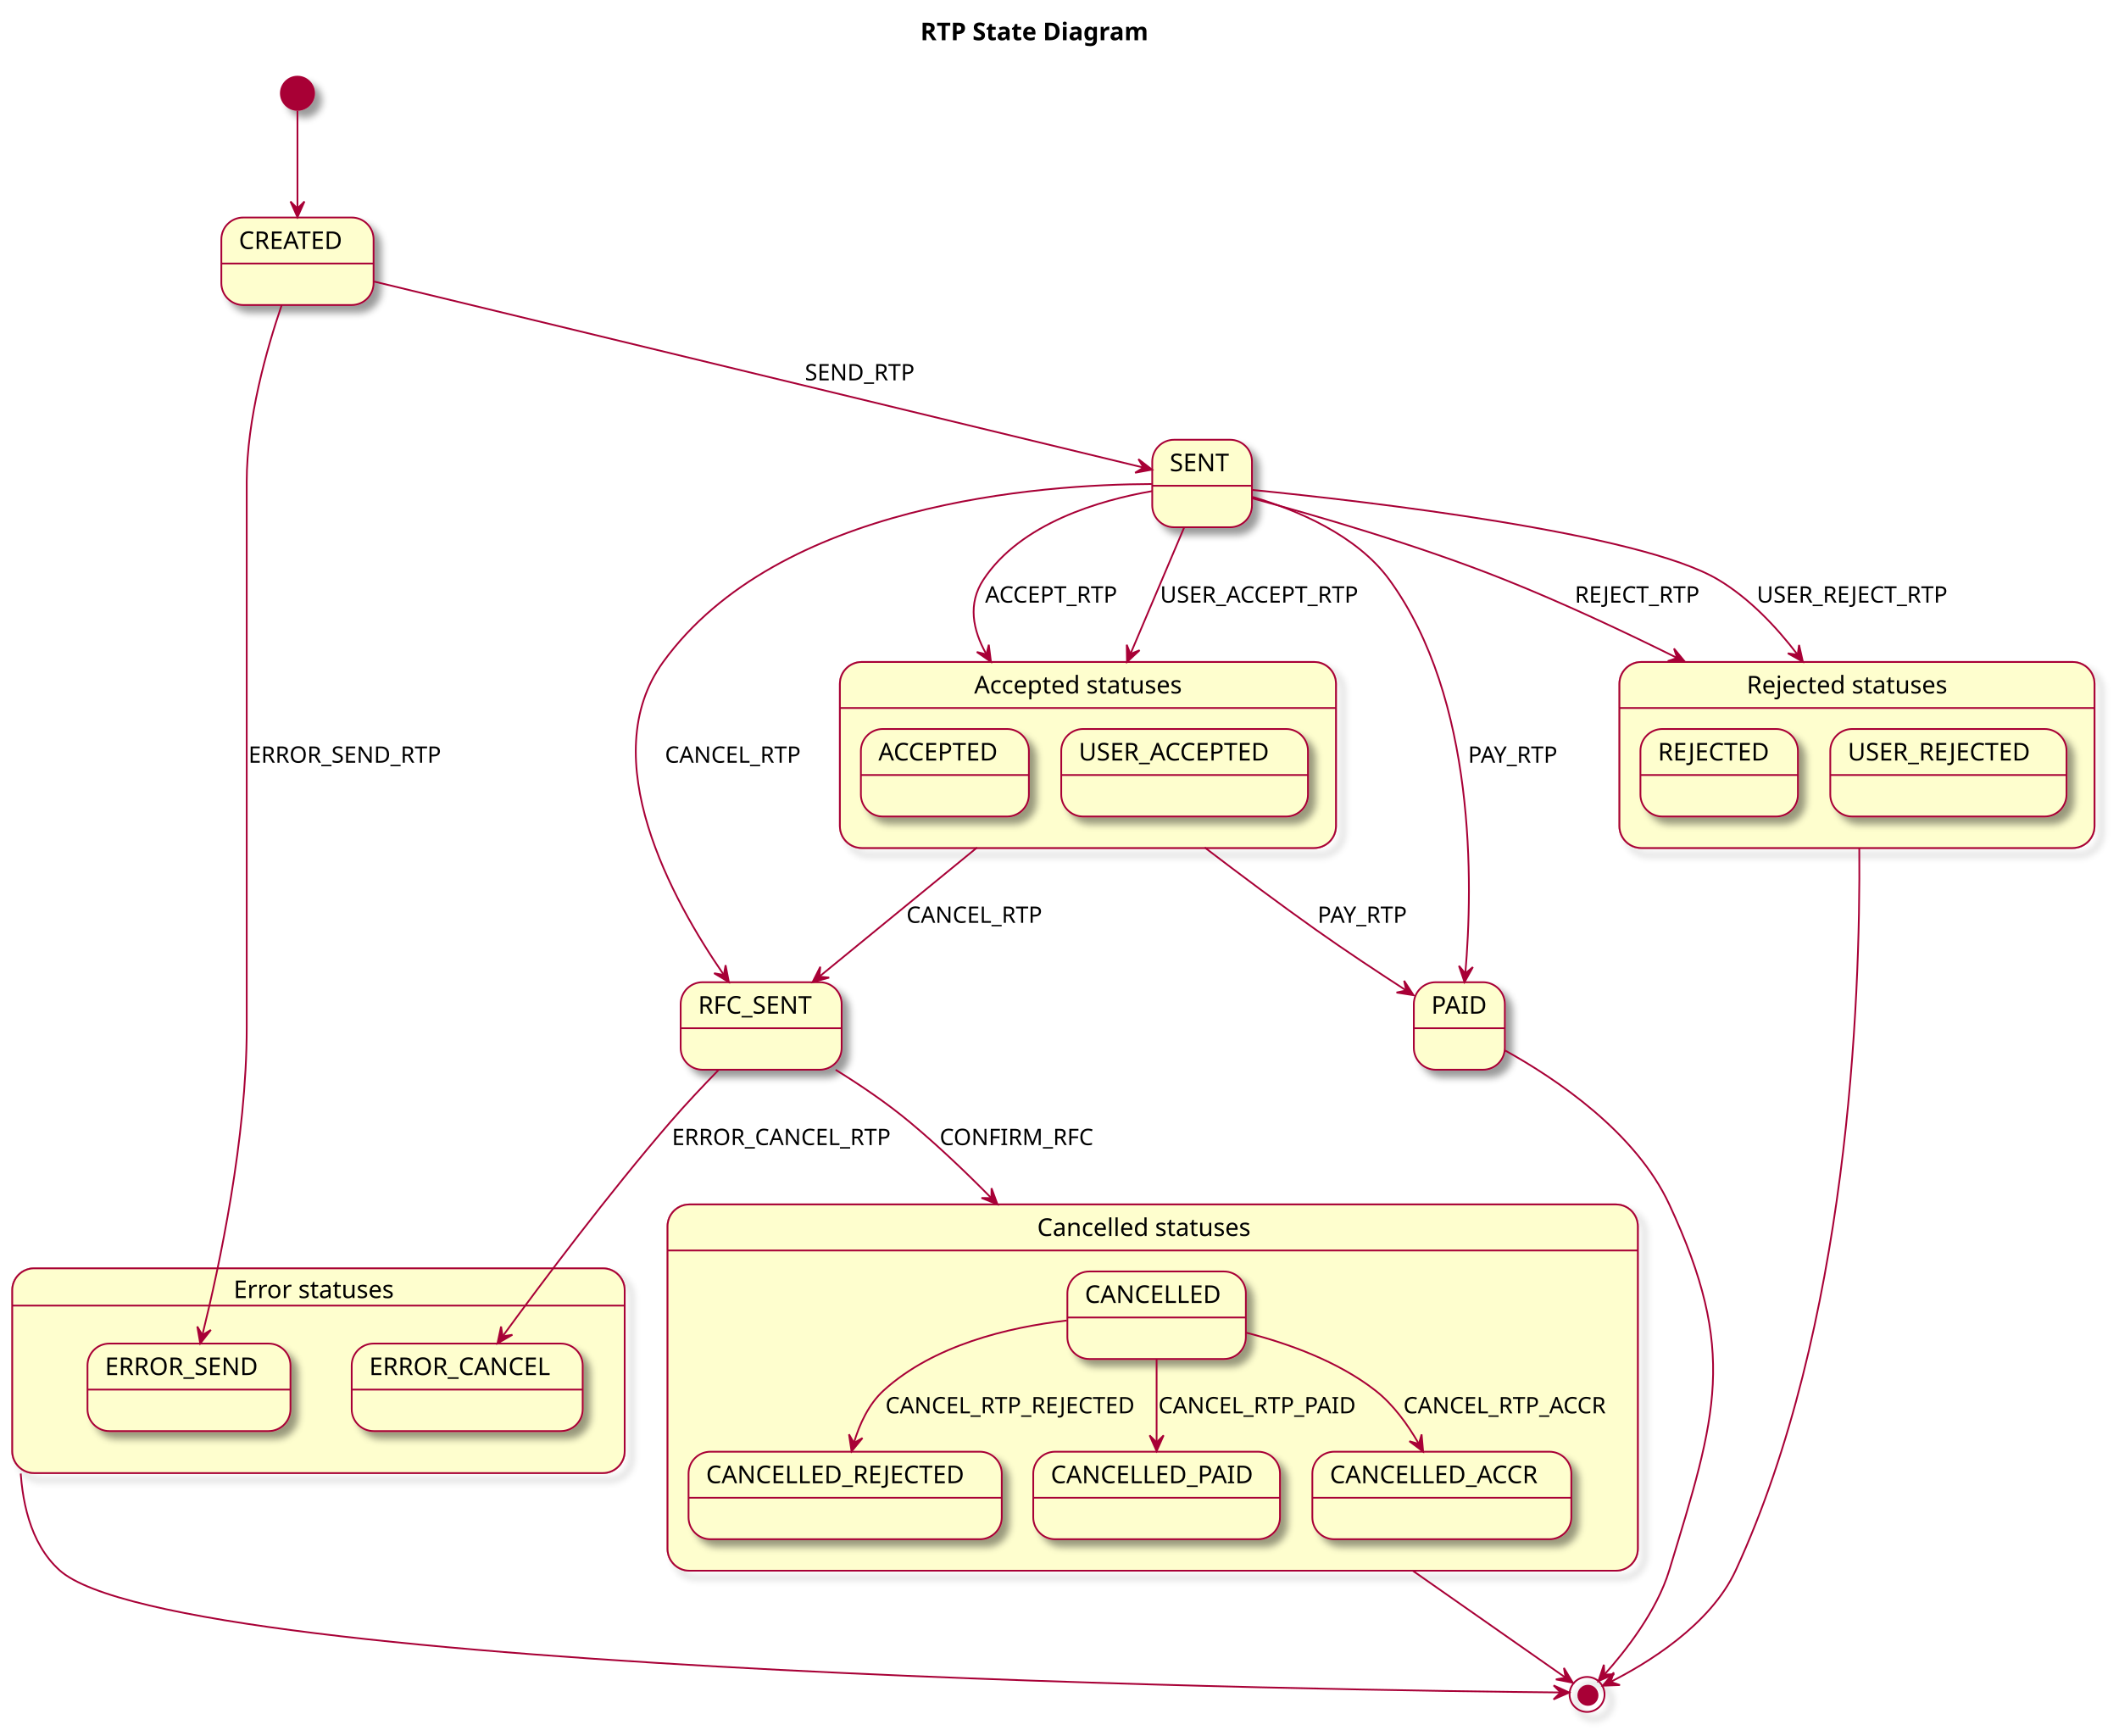
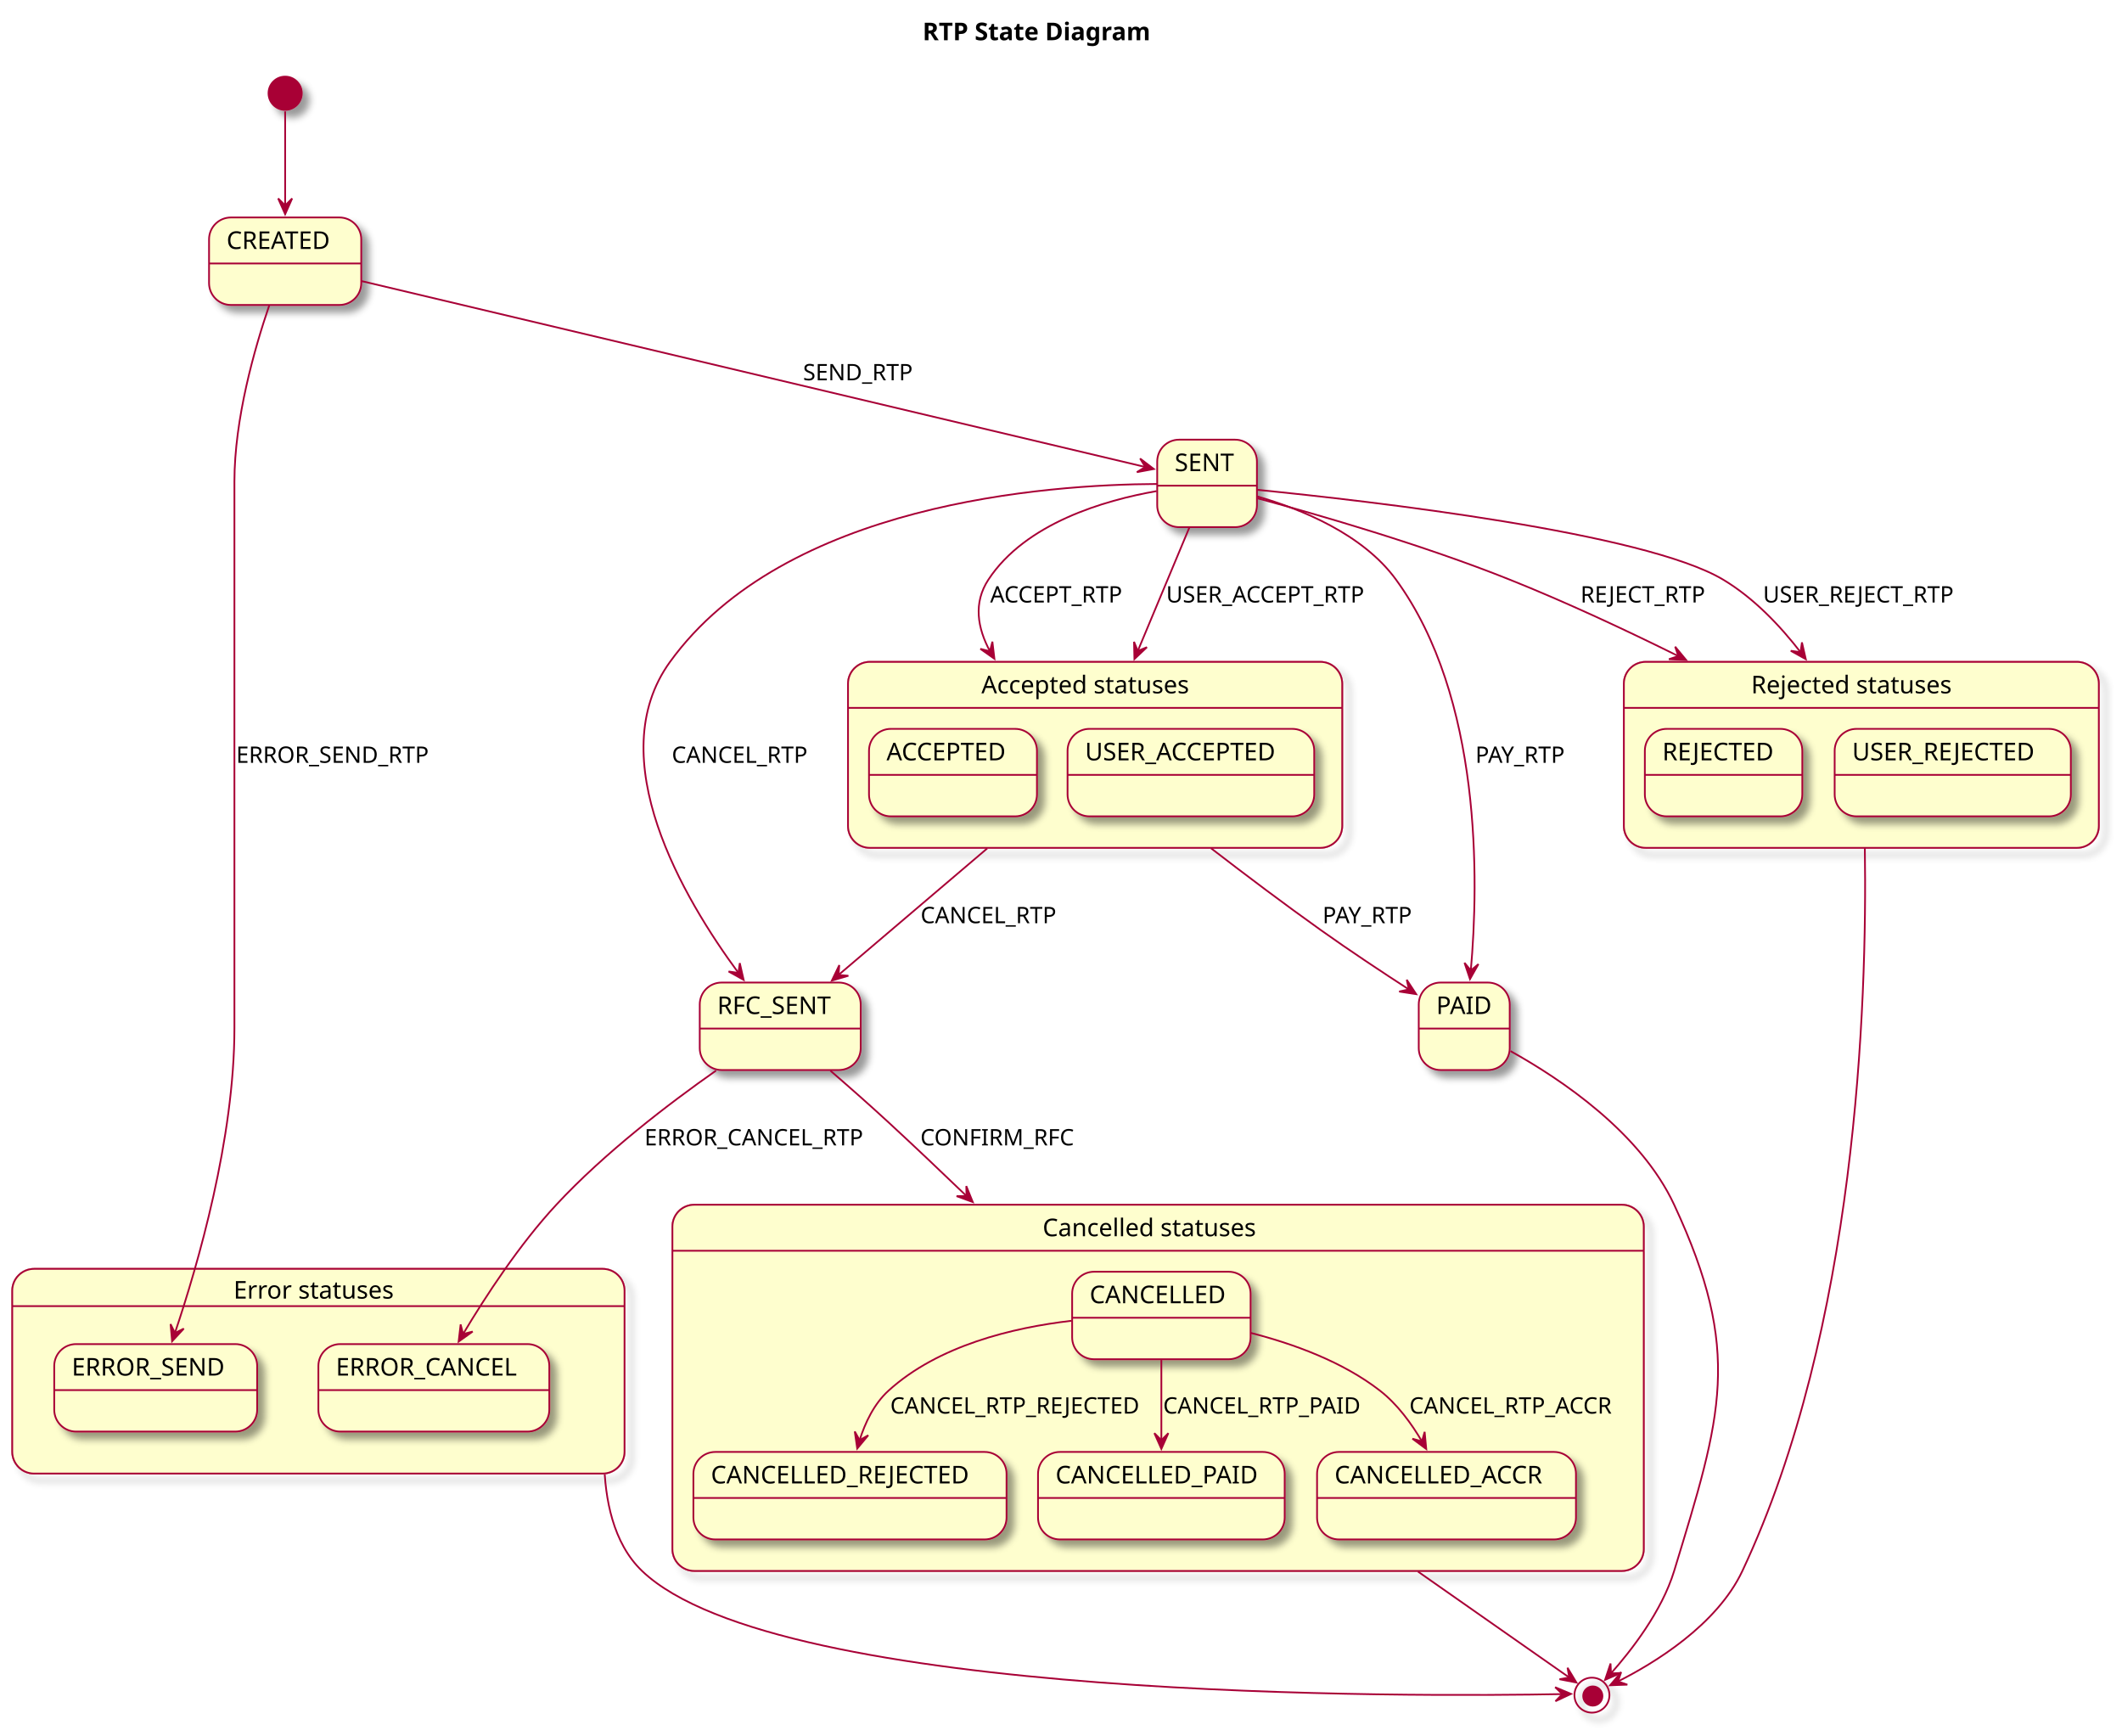
- <svg xmlns="http://www.w3.org/2000/svg" contentStyleType="text/css" height="992px" preserveAspectRatio="none" style="width:1211px;height:992px;background:#FFFFFF;" version="1.1" viewBox="0 0 1211 992" width="1211px" zoomAndPan="magnify">
+ <svg xmlns="http://www.w3.org/2000/svg" contentStyleType="text/css" height="992px" preserveAspectRatio="none" style="width:1213px;height:992px;background:#FFFFFF;" version="1.1" viewBox="0 0 1213 992" width="1213px" zoomAndPan="magnify">
  <defs>
    <filter height="300%" id="f3dcvlw8e7rol" width="300%" x="-1" y="-1">
      <feGaussianBlur result="blurOut" stdDeviation="2.0" />
      <feColorMatrix in="blurOut" result="blurOut2" type="matrix" values="0 0 0 0 0 0 0 0 0 0 0 0 0 0 0 0 0 0 .4 0" />
      <feOffset dx="4.0" dy="4.0" in="blurOut2" result="blurOut3" />
      <feBlend in="SourceGraphic" in2="blurOut3" mode="normal" />
    </filter>
  </defs>
  <g>
-     <text fill="#000000" font-family="sans-serif" font-size="14" font-weight="bold" lengthAdjust="spacing" textLength="145" x="526" y="22.995">RTP State Diagram</text>
+     <text fill="#000000" font-family="sans-serif" font-size="14" font-weight="bold" lengthAdjust="spacing" textLength="145" x="527.375" y="22.995">RTP State Diagram</text>
    <g id="cluster_ES">
-       <rect fill="none" filter="url(#f3dcvlw8e7rol)" height="117" rx="12.5" ry="12.5" style="stroke:#A80036;stroke-width:1.0;" width="350" x="7" y="724.797" />
-       <path d="M19.5,724.797 L344.5,724.797 A12.5,12.5 0 0 1 357,737.297 L357,746.094 L7,746.094 L7,737.297 A12.5,12.5 0 0 1 19.5,724.797 " fill="#FEFECE" style="stroke:#FEFECE;stroke-width:1.0;" />
-       <path d="M7,746.094 L357,746.094 L357,829.297 A12.5,12.5 0 0 1 344.5,841.797 L19.5,841.797 A12.5,12.5 0 0 1 7,829.297 L7,746.094 " fill="#FEFECE" style="stroke:#FEFECE;stroke-width:1.0;" />
-       <rect fill="none" height="117" rx="12.5" ry="12.5" style="stroke:#A80036;stroke-width:1.0;" width="350" x="7" y="724.797" />
-       <line style="stroke:#A80036;stroke-width:1.0;" x1="7" x2="357" y1="746.094" y2="746.094" />
-       <text fill="#000000" font-family="sans-serif" font-size="14" lengthAdjust="spacing" textLength="97" x="133.5" y="741.792">Error statuses</text>
+       <rect fill="none" filter="url(#f3dcvlw8e7rol)" height="117" rx="12.5" ry="12.5" style="stroke:#A80036;stroke-width:1.0;" width="350" x="7" y="725.237" />
+       <path d="M19.5,725.237 L344.5,725.237 A12.5,12.5 0 0 1 357,737.737 L357,746.534 L7,746.534 L7,737.737 A12.5,12.5 0 0 1 19.5,725.237 " fill="#FEFECE" style="stroke:#FEFECE;stroke-width:1.0;" />
+       <path d="M7,746.534 L357,746.534 L357,829.737 A12.5,12.5 0 0 1 344.5,842.237 L19.5,842.237 A12.5,12.5 0 0 1 7,829.737 L7,746.534 " fill="#FEFECE" style="stroke:#FEFECE;stroke-width:1.0;" />
+       <rect fill="none" height="117" rx="12.5" ry="12.5" style="stroke:#A80036;stroke-width:1.0;" width="350" x="7" y="725.237" />
+       <line style="stroke:#A80036;stroke-width:1.0;" x1="7" x2="357" y1="746.534" y2="746.534" />
+       <text fill="#000000" font-family="sans-serif" font-size="14" lengthAdjust="spacing" textLength="97" x="133.5" y="742.232">Error statuses</text>
    </g>
    <g id="ES.ERROR_SEND">
-       <rect fill="#FEFECE" filter="url(#f3dcvlw8e7rol)" height="50" rx="12.5" ry="12.5" style="stroke:#A80036;stroke-width:1.0;" width="116" x="50" y="767.797" />
-       <line style="stroke:#A80036;stroke-width:1.0;" x1="50" x2="166" y1="794.094" y2="794.094" />
-       <text fill="#000000" font-family="sans-serif" font-size="14" lengthAdjust="spacing" textLength="96" x="60" y="785.792">ERROR_SEND</text>
+       <rect fill="#FEFECE" filter="url(#f3dcvlw8e7rol)" height="50" rx="12.5" ry="12.5" style="stroke:#A80036;stroke-width:1.0;" width="116" x="31" y="768.237" />
+       <line style="stroke:#A80036;stroke-width:1.0;" x1="31" x2="147" y1="794.534" y2="794.534" />
+       <text fill="#000000" font-family="sans-serif" font-size="14" lengthAdjust="spacing" textLength="96" x="41" y="786.232">ERROR_SEND</text>
    </g>
    <g id="ES.ERROR_CANCEL">
-       <rect fill="#FEFECE" filter="url(#f3dcvlw8e7rol)" height="50" rx="12.5" ry="12.5" style="stroke:#A80036;stroke-width:1.0;" width="132" x="201" y="767.797" />
-       <line style="stroke:#A80036;stroke-width:1.0;" x1="201" x2="333" y1="794.094" y2="794.094" />
-       <text fill="#000000" font-family="sans-serif" font-size="14" lengthAdjust="spacing" textLength="112" x="211" y="785.792">ERROR_CANCEL</text>
+       <rect fill="#FEFECE" filter="url(#f3dcvlw8e7rol)" height="50" rx="12.5" ry="12.5" style="stroke:#A80036;stroke-width:1.0;" width="132" x="182" y="768.237" />
+       <line style="stroke:#A80036;stroke-width:1.0;" x1="182" x2="314" y1="794.534" y2="794.534" />
+       <text fill="#000000" font-family="sans-serif" font-size="14" lengthAdjust="spacing" textLength="112" x="192" y="786.232">ERROR_CANCEL</text>
    </g>
    <g id="CREATED">
-       <rect fill="#FEFECE" filter="url(#f3dcvlw8e7rol)" height="50" rx="12.5" ry="12.5" style="stroke:#A80036;stroke-width:1.0;" width="87" x="126.5" y="124.297" />
-       <line style="stroke:#A80036;stroke-width:1.0;" x1="126.5" x2="213.5" y1="150.594" y2="150.594" />
-       <text fill="#000000" font-family="sans-serif" font-size="14" lengthAdjust="spacing" textLength="67" x="136.5" y="142.292">CREATED</text>
+       <rect fill="#FEFECE" filter="url(#f3dcvlw8e7rol)" height="50" rx="12.5" ry="12.5" style="stroke:#A80036;stroke-width:1.0;" width="87" x="119.5" y="124.297" />
+       <line style="stroke:#A80036;stroke-width:1.0;" x1="119.5" x2="206.5" y1="150.594" y2="150.594" />
+       <text fill="#000000" font-family="sans-serif" font-size="14" lengthAdjust="spacing" textLength="67" x="129.5" y="142.292">CREATED</text>
    </g>
    <g id="SENT">
-       <rect fill="#FEFECE" filter="url(#f3dcvlw8e7rol)" height="50" rx="12.5" ry="12.5" style="stroke:#A80036;stroke-width:1.0;" width="57" x="658.5" y="251.297" />
-       <line style="stroke:#A80036;stroke-width:1.0;" x1="658.5" x2="715.5" y1="277.594" y2="277.594" />
-       <text fill="#000000" font-family="sans-serif" font-size="14" lengthAdjust="spacing" textLength="37" x="668.5" y="269.292">SENT</text>
+       <rect fill="#FEFECE" filter="url(#f3dcvlw8e7rol)" height="50" rx="12.5" ry="12.5" style="stroke:#A80036;stroke-width:1.0;" width="57" x="661.5" y="251.297" />
+       <line style="stroke:#A80036;stroke-width:1.0;" x1="661.5" x2="718.5" y1="277.594" y2="277.594" />
+       <text fill="#000000" font-family="sans-serif" font-size="14" lengthAdjust="spacing" textLength="37" x="671.5" y="269.292">SENT</text>
    </g>
    <g id="RFC_SENT">
-       <rect fill="#FEFECE" filter="url(#f3dcvlw8e7rol)" height="50" rx="12.5" ry="12.5" style="stroke:#A80036;stroke-width:1.0;" width="92" x="389" y="561.297" />
-       <line style="stroke:#A80036;stroke-width:1.0;" x1="389" x2="481" y1="587.594" y2="587.594" />
-       <text fill="#000000" font-family="sans-serif" font-size="14" lengthAdjust="spacing" textLength="72" x="399" y="579.292">RFC_SENT</text>
-     </g>
-     <rect fill="none" filter="url(#f3dcvlw8e7rol)" height="106.297" rx="12.5" ry="12.5" style="stroke:#A80036;stroke-width:1.0;" width="283.5" x="480" y="378.297" />
-     <path d="M492.5,378.297 L751,378.297 A12.5,12.5 0 0 1 763.5,390.797 L763.5,404.594 L480,404.594 L480,390.797 A12.5,12.5 0 0 1 492.5,378.297 " fill="#FEFECE" style="stroke:#FEFECE;stroke-width:1.0;" />
-     <path d="M480,404.594 L763.5,404.594 L763.5,472.094 A12.5,12.5 0 0 1 751,484.594 L492.5,484.594 A12.5,12.5 0 0 1 480,472.094 L480,404.594 " fill="#FEFECE" style="stroke:#FEFECE;stroke-width:1.0;" />
-     <rect fill="none" height="106.297" rx="12.5" ry="12.5" style="stroke:#A80036;stroke-width:1.0;" width="283.5" x="480" y="378.297" />
-     <line style="stroke:#A80036;stroke-width:1.0;" x1="480" x2="763.5" y1="404.594" y2="404.594" />
-     <text fill="#000000" font-family="sans-serif" font-size="14" lengthAdjust="spacing" textLength="130" x="556.75" y="396.292">Accepted statuses</text>
+       <rect fill="#FEFECE" filter="url(#f3dcvlw8e7rol)" height="50" rx="12.5" ry="12.5" style="stroke:#A80036;stroke-width:1.0;" width="92" x="400" y="561.587" />
+       <line style="stroke:#A80036;stroke-width:1.0;" x1="400" x2="492" y1="587.884" y2="587.884" />
+       <text fill="#000000" font-family="sans-serif" font-size="14" lengthAdjust="spacing" textLength="72" x="410" y="579.582">RFC_SENT</text>
+     </g>
+     <rect fill="none" filter="url(#f3dcvlw8e7rol)" height="106.297" rx="12.5" ry="12.5" style="stroke:#A80036;stroke-width:1.0;" width="282.5" x="484.75" y="378.297" />
+     <path d="M497.25,378.297 L754.75,378.297 A12.5,12.5 0 0 1 767.25,390.797 L767.25,404.594 L484.75,404.594 L484.75,390.797 A12.5,12.5 0 0 1 497.25,378.297 " fill="#FEFECE" style="stroke:#FEFECE;stroke-width:1.0;" />
+     <path d="M484.75,404.594 L767.25,404.594 L767.25,472.094 A12.5,12.5 0 0 1 754.75,484.594 L497.25,484.594 A12.5,12.5 0 0 1 484.75,472.094 L484.75,404.594 " fill="#FEFECE" style="stroke:#FEFECE;stroke-width:1.0;" />
+     <rect fill="none" height="106.297" rx="12.5" ry="12.5" style="stroke:#A80036;stroke-width:1.0;" width="282.5" x="484.75" y="378.297" />
+     <line style="stroke:#A80036;stroke-width:1.0;" x1="484.75" x2="767.25" y1="404.594" y2="404.594" />
+     <text fill="#000000" font-family="sans-serif" font-size="14" lengthAdjust="spacing" textLength="130" x="561" y="396.292">Accepted statuses</text>
    <g id="AS.ACCEPTED">
-       <rect fill="#FEFECE" filter="url(#f3dcvlw8e7rol)" height="50" rx="12.5" ry="12.5" style="stroke:#A80036;stroke-width:1.0;" width="96" x="492" y="416.594" />
-       <line style="stroke:#A80036;stroke-width:1.0;" x1="492" x2="588" y1="442.891" y2="442.891" />
-       <text fill="#000000" font-family="sans-serif" font-size="14" lengthAdjust="spacing" textLength="76" x="502" y="434.589">ACCEPTED</text>
+       <rect fill="#FEFECE" filter="url(#f3dcvlw8e7rol)" height="50" rx="12.5" ry="12.5" style="stroke:#A80036;stroke-width:1.0;" width="96" x="496.75" y="416.594" />
+       <line style="stroke:#A80036;stroke-width:1.0;" x1="496.75" x2="592.75" y1="442.891" y2="442.891" />
+       <text fill="#000000" font-family="sans-serif" font-size="14" lengthAdjust="spacing" textLength="76" x="506.75" y="434.589">ACCEPTED</text>
    </g>
    <g id="AS.USER_ACCEPTED">
-       <rect fill="#FEFECE" filter="url(#f3dcvlw8e7rol)" height="50" rx="12.5" ry="12.5" style="stroke:#A80036;stroke-width:1.0;" width="141" x="606.5" y="416.594" />
-       <line style="stroke:#A80036;stroke-width:1.0;" x1="606.5" x2="747.5" y1="442.891" y2="442.891" />
-       <text fill="#000000" font-family="sans-serif" font-size="14" lengthAdjust="spacing" textLength="121" x="616.5" y="434.589">USER_ACCEPTED</text>
-     </g>
-     <rect fill="none" filter="url(#f3dcvlw8e7rol)" height="106.297" rx="12.5" ry="12.5" style="stroke:#A80036;stroke-width:1.0;" width="271.5" x="925.5" y="378.297" />
-     <path d="M938,378.297 L1184.5,378.297 A12.5,12.5 0 0 1 1197,390.797 L1197,404.594 L925.5,404.594 L925.5,390.797 A12.5,12.5 0 0 1 938,378.297 " fill="#FEFECE" style="stroke:#FEFECE;stroke-width:1.0;" />
-     <path d="M925.5,404.594 L1197,404.594 L1197,472.094 A12.5,12.5 0 0 1 1184.5,484.594 L938,484.594 A12.5,12.5 0 0 1 925.5,472.094 L925.5,404.594 " fill="#FEFECE" style="stroke:#FEFECE;stroke-width:1.0;" />
-     <rect fill="none" height="106.297" rx="12.5" ry="12.5" style="stroke:#A80036;stroke-width:1.0;" width="271.5" x="925.5" y="378.297" />
-     <line style="stroke:#A80036;stroke-width:1.0;" x1="925.5" x2="1197" y1="404.594" y2="404.594" />
-     <text fill="#000000" font-family="sans-serif" font-size="14" lengthAdjust="spacing" textLength="126" x="998.25" y="396.292">Rejected statuses</text>
+       <rect fill="#FEFECE" filter="url(#f3dcvlw8e7rol)" height="50" rx="12.5" ry="12.5" style="stroke:#A80036;stroke-width:1.0;" width="141" x="610.25" y="416.594" />
+       <line style="stroke:#A80036;stroke-width:1.0;" x1="610.25" x2="751.25" y1="442.891" y2="442.891" />
+       <text fill="#000000" font-family="sans-serif" font-size="14" lengthAdjust="spacing" textLength="121" x="620.25" y="434.589">USER_ACCEPTED</text>
+     </g>
+     <rect fill="none" filter="url(#f3dcvlw8e7rol)" height="106.297" rx="12.5" ry="12.5" style="stroke:#A80036;stroke-width:1.0;" width="271.5" x="928.25" y="378.297" />
+     <path d="M940.75,378.297 L1187.25,378.297 A12.5,12.5 0 0 1 1199.75,390.797 L1199.75,404.594 L928.25,404.594 L928.25,390.797 A12.5,12.5 0 0 1 940.75,378.297 " fill="#FEFECE" style="stroke:#FEFECE;stroke-width:1.0;" />
+     <path d="M928.25,404.594 L1199.75,404.594 L1199.75,472.094 A12.5,12.5 0 0 1 1187.25,484.594 L940.75,484.594 A12.5,12.5 0 0 1 928.25,472.094 L928.25,404.594 " fill="#FEFECE" style="stroke:#FEFECE;stroke-width:1.0;" />
+     <rect fill="none" height="106.297" rx="12.5" ry="12.5" style="stroke:#A80036;stroke-width:1.0;" width="271.5" x="928.25" y="378.297" />
+     <line style="stroke:#A80036;stroke-width:1.0;" x1="928.25" x2="1199.75" y1="404.594" y2="404.594" />
+     <text fill="#000000" font-family="sans-serif" font-size="14" lengthAdjust="spacing" textLength="126" x="1001" y="396.292">Rejected statuses</text>
    <g id="RS.REJECTED">
-       <rect fill="#FEFECE" filter="url(#f3dcvlw8e7rol)" height="50" rx="12.5" ry="12.5" style="stroke:#A80036;stroke-width:1.0;" width="90" x="937.5" y="416.594" />
-       <line style="stroke:#A80036;stroke-width:1.0;" x1="937.5" x2="1027.5" y1="442.891" y2="442.891" />
-       <text fill="#000000" font-family="sans-serif" font-size="14" lengthAdjust="spacing" textLength="70" x="947.5" y="434.589">REJECTED</text>
+       <rect fill="#FEFECE" filter="url(#f3dcvlw8e7rol)" height="50" rx="12.5" ry="12.5" style="stroke:#A80036;stroke-width:1.0;" width="90" x="940.25" y="416.594" />
+       <line style="stroke:#A80036;stroke-width:1.0;" x1="940.25" x2="1030.25" y1="442.891" y2="442.891" />
+       <text fill="#000000" font-family="sans-serif" font-size="14" lengthAdjust="spacing" textLength="70" x="950.25" y="434.589">REJECTED</text>
    </g>
    <g id="RS.USER_REJECTED">
-       <rect fill="#FEFECE" filter="url(#f3dcvlw8e7rol)" height="50" rx="12.5" ry="12.5" style="stroke:#A80036;stroke-width:1.0;" width="135" x="1046" y="416.594" />
-       <line style="stroke:#A80036;stroke-width:1.0;" x1="1046" x2="1181" y1="442.891" y2="442.891" />
-       <text fill="#000000" font-family="sans-serif" font-size="14" lengthAdjust="spacing" textLength="115" x="1056" y="434.589">USER_REJECTED</text>
-     </g>
-     <rect fill="none" filter="url(#f3dcvlw8e7rol)" height="209.297" rx="12.5" ry="12.5" style="stroke:#A80036;stroke-width:1.0;" width="554.5" x="381.5" y="688.297" />
-     <path d="M394,688.297 L923.5,688.297 A12.5,12.5 0 0 1 936,700.797 L936,714.594 L381.5,714.594 L381.5,700.797 A12.5,12.5 0 0 1 394,688.297 " fill="#FEFECE" style="stroke:#FEFECE;stroke-width:1.0;" />
-     <path d="M381.5,714.594 L936,714.594 L936,885.094 A12.5,12.5 0 0 1 923.5,897.594 L394,897.594 A12.5,12.5 0 0 1 381.5,885.094 L381.5,714.594 " fill="#FEFECE" style="stroke:#FEFECE;stroke-width:1.0;" />
-     <rect fill="none" height="209.297" rx="12.5" ry="12.5" style="stroke:#A80036;stroke-width:1.0;" width="554.5" x="381.5" y="688.297" />
-     <line style="stroke:#A80036;stroke-width:1.0;" x1="381.5" x2="936" y1="714.594" y2="714.594" />
-     <text fill="#000000" font-family="sans-serif" font-size="14" lengthAdjust="spacing" textLength="132" x="592.75" y="706.292">Cancelled statuses</text>
+       <rect fill="#FEFECE" filter="url(#f3dcvlw8e7rol)" height="50" rx="12.5" ry="12.5" style="stroke:#A80036;stroke-width:1.0;" width="135" x="1048.75" y="416.594" />
+       <line style="stroke:#A80036;stroke-width:1.0;" x1="1048.75" x2="1183.75" y1="442.891" y2="442.891" />
+       <text fill="#000000" font-family="sans-serif" font-size="14" lengthAdjust="spacing" textLength="115" x="1058.75" y="434.589">USER_REJECTED</text>
+     </g>
+     <rect fill="none" filter="url(#f3dcvlw8e7rol)" height="209.297" rx="12.5" ry="12.5" style="stroke:#A80036;stroke-width:1.0;" width="555.25" x="384.37" y="688.587" />
+     <path d="M396.87,688.587 L927.12,688.587 A12.5,12.5 0 0 1 939.62,701.087 L939.62,714.884 L384.37,714.884 L384.37,701.087 A12.5,12.5 0 0 1 396.87,688.587 " fill="#FEFECE" style="stroke:#FEFECE;stroke-width:1.0;" />
+     <path d="M384.37,714.884 L939.62,714.884 L939.62,885.384 A12.5,12.5 0 0 1 927.12,897.884 L396.87,897.884 A12.5,12.5 0 0 1 384.37,885.384 L384.37,714.884 " fill="#FEFECE" style="stroke:#FEFECE;stroke-width:1.0;" />
+     <rect fill="none" height="209.297" rx="12.5" ry="12.5" style="stroke:#A80036;stroke-width:1.0;" width="555.25" x="384.37" y="688.587" />
+     <line style="stroke:#A80036;stroke-width:1.0;" x1="384.37" x2="939.62" y1="714.884" y2="714.884" />
+     <text fill="#000000" font-family="sans-serif" font-size="14" lengthAdjust="spacing" textLength="132" x="595.995" y="706.582">Cancelled statuses</text>
    <g id="CS.CANCELLED">
-       <rect fill="#FEFECE" filter="url(#f3dcvlw8e7rol)" height="50" rx="12.5" ry="12.5" style="stroke:#A80036;stroke-width:1.0;" width="102" x="610" y="726.594" />
-       <line style="stroke:#A80036;stroke-width:1.0;" x1="610" x2="712" y1="752.891" y2="752.891" />
-       <text fill="#000000" font-family="sans-serif" font-size="14" lengthAdjust="spacing" textLength="82" x="620" y="744.589">CANCELLED</text>
+       <rect fill="#FEFECE" filter="url(#f3dcvlw8e7rol)" height="50" rx="12.5" ry="12.5" style="stroke:#A80036;stroke-width:1.0;" width="102" x="612.87" y="726.884" />
+       <line style="stroke:#A80036;stroke-width:1.0;" x1="612.87" x2="714.87" y1="753.181" y2="753.181" />
+       <text fill="#000000" font-family="sans-serif" font-size="14" lengthAdjust="spacing" textLength="82" x="622.87" y="744.879">CANCELLED</text>
    </g>
    <g id="CS.CANCELLED_REJECTED">
-       <rect fill="#FEFECE" filter="url(#f3dcvlw8e7rol)" height="50" rx="12.5" ry="12.5" style="stroke:#A80036;stroke-width:1.0;" width="179" x="393.5" y="829.594" />
-       <line style="stroke:#A80036;stroke-width:1.0;" x1="393.5" x2="572.5" y1="855.891" y2="855.891" />
-       <text fill="#000000" font-family="sans-serif" font-size="14" lengthAdjust="spacing" textLength="159" x="403.5" y="847.589">CANCELLED_REJECTED</text>
+       <rect fill="#FEFECE" filter="url(#f3dcvlw8e7rol)" height="50" rx="12.5" ry="12.5" style="stroke:#A80036;stroke-width:1.0;" width="179" x="396.37" y="829.884" />
+       <line style="stroke:#A80036;stroke-width:1.0;" x1="396.37" x2="575.37" y1="856.181" y2="856.181" />
+       <text fill="#000000" font-family="sans-serif" font-size="14" lengthAdjust="spacing" textLength="159" x="406.37" y="847.879">CANCELLED_REJECTED</text>
    </g>
    <g id="CS.CANCELLED_PAID">
-       <rect fill="#FEFECE" filter="url(#f3dcvlw8e7rol)" height="50" rx="12.5" ry="12.5" style="stroke:#A80036;stroke-width:1.0;" width="141" x="590.5" y="829.594" />
-       <line style="stroke:#A80036;stroke-width:1.0;" x1="590.5" x2="731.5" y1="855.891" y2="855.891" />
-       <text fill="#000000" font-family="sans-serif" font-size="14" lengthAdjust="spacing" textLength="121" x="600.5" y="847.589">CANCELLED_PAID</text>
+       <rect fill="#FEFECE" filter="url(#f3dcvlw8e7rol)" height="50" rx="12.5" ry="12.5" style="stroke:#A80036;stroke-width:1.0;" width="141" x="593.37" y="829.884" />
+       <line style="stroke:#A80036;stroke-width:1.0;" x1="593.37" x2="734.37" y1="856.181" y2="856.181" />
+       <text fill="#000000" font-family="sans-serif" font-size="14" lengthAdjust="spacing" textLength="121" x="603.37" y="847.879">CANCELLED_PAID</text>
    </g>
    <g id="CS.CANCELLED_ACCR">
-       <rect fill="#FEFECE" filter="url(#f3dcvlw8e7rol)" height="50" rx="12.5" ry="12.5" style="stroke:#A80036;stroke-width:1.0;" width="148" x="750" y="829.594" />
-       <line style="stroke:#A80036;stroke-width:1.0;" x1="750" x2="898" y1="855.891" y2="855.891" />
-       <text fill="#000000" font-family="sans-serif" font-size="14" lengthAdjust="spacing" textLength="128" x="760" y="847.589">CANCELLED_ACCR</text>
+       <rect fill="#FEFECE" filter="url(#f3dcvlw8e7rol)" height="50" rx="12.5" ry="12.5" style="stroke:#A80036;stroke-width:1.0;" width="148" x="752.87" y="829.884" />
+       <line style="stroke:#A80036;stroke-width:1.0;" x1="752.87" x2="900.87" y1="856.181" y2="856.181" />
+       <text fill="#000000" font-family="sans-serif" font-size="14" lengthAdjust="spacing" textLength="128" x="762.87" y="847.879">CANCELLED_ACCR</text>
    </g>
    <g id="link_CANCELLED_CANCELLED_ACCR">
-       <path d="M712.22,761.584 C736.46,767.784 764.68,778.004 786,794.594 C796.26,802.584 804.58,814.164 810.78,824.964 " fill="none" id="CANCELLED-to-CANCELLED_ACCR" style="stroke:#A80036;stroke-width:1.0;" />
-       <polygon fill="#A80036" points="813.31,829.524,812.436,819.714,810.882,825.153,805.443,823.599,813.31,829.524" style="stroke:#A80036;stroke-width:1.0;" />
-       <text fill="#000000" font-family="sans-serif" font-size="13" lengthAdjust="spacing" textLength="124" x="802" y="807.661">CANCEL_RTP_ACCR</text>
+       <path d="M715.09,761.874 C739.33,768.074 767.55,778.294 788.87,794.884 C798.78,802.594 806.87,813.654 812.99,824.124 " fill="none" id="CANCELLED-to-CANCELLED_ACCR" style="stroke:#A80036;stroke-width:1.0;" />
+       <polygon fill="#A80036" points="815.28,828.204,814.368,818.397,812.835,823.842,807.39,822.309,815.28,828.204" style="stroke:#A80036;stroke-width:1.0;" />
+       <text fill="#000000" font-family="sans-serif" font-size="13" lengthAdjust="spacing" textLength="124" x="805.62" y="807.951">CANCEL_RTP_ACCR</text>
    </g>
    <g id="link_CANCELLED_CANCELLED_REJECTED">
-       <path d="M609.63,754.614 C576.1,758.514 533.42,768.724 505,794.594 C496.45,802.384 491.21,813.804 488,824.534 " fill="none" id="CANCELLED-to-CANCELLED_REJECTED" style="stroke:#A80036;stroke-width:1.0;" />
-       <polygon fill="#A80036" points="486.67,829.404,492.914,821.787,487.996,824.583,485.201,819.665,486.67,829.404" style="stroke:#A80036;stroke-width:1.0;" />
-       <text fill="#000000" font-family="sans-serif" font-size="13" lengthAdjust="spacing" textLength="150" x="506" y="807.661">CANCEL_RTP_REJECTED</text>
+       <path d="M612.5,754.904 C578.97,758.804 536.29,769.014 507.87,794.884 C499.69,802.324 494.54,813.104 491.3,823.404 " fill="none" id="CANCELLED-to-CANCELLED_REJECTED" style="stroke:#A80036;stroke-width:1.0;" />
+       <polygon fill="#A80036" points="490.02,827.934,496.312,820.357,491.377,823.121,488.612,818.186,490.02,827.934" style="stroke:#A80036;stroke-width:1.0;" />
+       <text fill="#000000" font-family="sans-serif" font-size="13" lengthAdjust="spacing" textLength="150" x="508.87" y="807.951">CANCEL_RTP_REJECTED</text>
    </g>
    <g id="link_CANCELLED_CANCELLED_PAID">
-       <path d="M661,776.784 C661,790.924 661,808.874 661,823.874 " fill="none" id="CANCELLED-to-CANCELLED_PAID" style="stroke:#A80036;stroke-width:1.0;" />
-       <polygon fill="#A80036" points="661,829.254,665,820.254,661,824.254,657,820.254,661,829.254" style="stroke:#A80036;stroke-width:1.0;" />
-       <text fill="#000000" font-family="sans-serif" font-size="13" lengthAdjust="spacing" textLength="119" x="662" y="807.661">CANCEL_RTP_PAID</text>
-     </g>
-     <ellipse cx="170" cy="53.297" fill="#A80036" filter="url(#f3dcvlw8e7rol)" rx="10" ry="10" style="stroke:none;stroke-width:1.0;" />
+       <path d="M663.87,777.334 C663.87,791.224 663.87,808.744 663.87,823.514 " fill="none" id="CANCELLED-to-CANCELLED_PAID" style="stroke:#A80036;stroke-width:1.0;" />
+       <polygon fill="#A80036" points="663.87,828.144,667.87,819.144,663.87,823.144,659.87,819.144,663.87,828.144" style="stroke:#A80036;stroke-width:1.0;" />
+       <text fill="#000000" font-family="sans-serif" font-size="13" lengthAdjust="spacing" textLength="119" x="664.87" y="807.951">CANCEL_RTP_PAID</text>
+     </g>
+     <ellipse cx="163" cy="53.297" fill="#A80036" filter="url(#f3dcvlw8e7rol)" rx="10" ry="10" style="stroke:none;stroke-width:1.0;" />
    <g id="PAID">
-       <rect fill="#FEFECE" filter="url(#f3dcvlw8e7rol)" height="50" rx="12.5" ry="12.5" style="stroke:#A80036;stroke-width:1.0;" width="52" x="808" y="561.297" />
-       <line style="stroke:#A80036;stroke-width:1.0;" x1="808" x2="860" y1="587.594" y2="587.594" />
-       <text fill="#000000" font-family="sans-serif" font-size="14" lengthAdjust="spacing" textLength="32" x="818" y="579.292">PAID</text>
-     </g>
-     <ellipse cx="907" cy="968.297" fill="none" filter="url(#f3dcvlw8e7rol)" rx="10" ry="10" style="stroke:#A80036;stroke-width:1.0;" />
-     <ellipse cx="907.5" cy="968.797" fill="#A80036" rx="6" ry="6" style="stroke:none;stroke-width:1.0;" />
+       <rect fill="#FEFECE" filter="url(#f3dcvlw8e7rol)" height="50" rx="12.5" ry="12.5" style="stroke:#A80036;stroke-width:1.0;" width="52" x="811" y="561.587" />
+       <line style="stroke:#A80036;stroke-width:1.0;" x1="811" x2="863" y1="587.884" y2="587.884" />
+       <text fill="#000000" font-family="sans-serif" font-size="14" lengthAdjust="spacing" textLength="32" x="821" y="579.582">PAID</text>
+     </g>
+     <ellipse cx="910" cy="968.887" fill="none" filter="url(#f3dcvlw8e7rol)" rx="10" ry="10" style="stroke:#A80036;stroke-width:1.0;" />
+     <ellipse cx="910.5" cy="969.387" fill="#A80036" rx="6" ry="6" style="stroke:none;stroke-width:1.0;" />
    <g id="link_*start*_CREATED">
-       <path d="M170,63.307 C170,75.997 170,99.707 170,118.867 " fill="none" id="*start*-to-CREATED" style="stroke:#A80036;stroke-width:1.0;" />
-       <polygon fill="#A80036" points="170,124.137,174,115.137,170,119.137,166,115.137,170,124.137" style="stroke:#A80036;stroke-width:1.0;" />
+       <path d="M163,63.647 C163,76.167 163,98.957 163,117.747 " fill="none" id="*start*-to-CREATED" style="stroke:#A80036;stroke-width:1.0;" />
+       <polygon fill="#A80036" points="163,122.427,167,113.427,163,117.427,159,113.427,163,122.427" style="stroke:#A80036;stroke-width:1.0;" />
    </g>
    <g id="link_CREATED_SENT">
-       <path d="M213.63,160.847 C314.7,185.287 563.09,245.337 653.44,267.187 " fill="none" id="CREATED-to-SENT" style="stroke:#A80036;stroke-width:1.0;" />
-       <polygon fill="#A80036" points="658.4,268.377,650.589,262.378,653.539,267.205,648.713,270.155,658.4,268.377" style="stroke:#A80036;stroke-width:1.0;" />
-       <text fill="#000000" font-family="sans-serif" font-size="13" lengthAdjust="spacing" textLength="67" x="460" y="217.364">SEND_RTP</text>
+       <path d="M206.57,160.627 C308.67,184.847 561.72,244.867 654.86,266.957 " fill="none" id="CREATED-to-SENT" style="stroke:#A80036;stroke-width:1.0;" />
+       <polygon fill="#A80036" points="659.55,268.067,651.722,262.09,654.686,266.908,649.868,269.872,659.55,268.067" style="stroke:#A80036;stroke-width:1.0;" />
+       <text fill="#000000" font-family="sans-serif" font-size="13" lengthAdjust="spacing" textLength="67" x="459.05" y="217.364">SEND_RTP</text>
    </g>
    <g id="link_CREATED_ERROR_SEND">
-       <path d="M160.98,174.347 C152.47,199.237 141,239.427 141,275.297 C141,275.297 141,275.297 141,587.297 C141,650.457 125.47,723.197 115.72,762.647 " fill="none" id="CREATED-to-ERROR_SEND" style="stroke:#A80036;stroke-width:1.0;" />
-       <polygon fill="#A80036" points="114.44,767.757,120.509,760,115.656,762.907,112.749,758.054,114.44,767.757" style="stroke:#A80036;stroke-width:1.0;" />
-       <text fill="#000000" font-family="sans-serif" font-size="13" lengthAdjust="spacing" textLength="116" x="142" y="435.864">ERROR_SEND_RTP</text>
+       <path d="M153.98,174.337 C145.47,199.237 134,239.427 134,275.297 C134,275.297 134,275.297 134,587.587 C134,650.777 113.28,722.437 99.96,761.987 " fill="none" id="CREATED-to-ERROR_SEND" style="stroke:#A80036;stroke-width:1.0;" />
+       <polygon fill="#A80036" points="98.38,766.617,105.073,759.392,99.995,761.885,97.502,756.807,98.38,766.617" style="stroke:#A80036;stroke-width:1.0;" />
+       <text fill="#000000" font-family="sans-serif" font-size="13" lengthAdjust="spacing" textLength="116" x="135" y="436.004">ERROR_SEND_RTP</text>
    </g>
    <g id="link_SENT_AS">
-       <path d="M658.42,280.657 C628.61,285.847 583.3,298.897 562,331.297 C553.05,344.917 555.79,359.847 563.72,373.887 " fill="none" id="SENT-to-AS" style="stroke:#A80036;stroke-width:1.0;" />
-       <polygon fill="#A80036" points="566.33,378.217,565.091,368.446,563.741,373.94,558.247,372.589,566.33,378.217" style="stroke:#A80036;stroke-width:1.0;" />
-       <text fill="#000000" font-family="sans-serif" font-size="13" lengthAdjust="spacing" textLength="80" x="563" y="344.364">ACCEPT_RTP</text>
+       <path d="M661.15,280.697 C631.33,285.927 586.23,298.997 565,331.297 C556.33,344.487 558.63,358.867 566.02,372.467 " fill="none" id="SENT-to-AS" style="stroke:#A80036;stroke-width:1.0;" />
+       <polygon fill="#A80036" points="568.44,376.547,567.278,366.767,565.884,372.249,560.402,370.856,568.44,376.547" style="stroke:#A80036;stroke-width:1.0;" />
+       <text fill="#000000" font-family="sans-serif" font-size="13" lengthAdjust="spacing" textLength="80" x="566" y="344.364">ACCEPT_RTP</text>
    </g>
    <g id="link_SENT_AS">
-       <path d="M676.7,301.537 C668.48,320.897 656.62,348.797 646.05,373.687 " fill="none" id="SENT-to-AS-1" style="stroke:#A80036;stroke-width:1.0;" />
-       <polygon fill="#A80036" points="644.09,378.297,651.294,371.581,646.048,373.696,643.933,368.449,644.09,378.297" style="stroke:#A80036;stroke-width:1.0;" />
-       <text fill="#000000" font-family="sans-serif" font-size="13" lengthAdjust="spacing" textLength="122" x="663" y="344.364">USER_ACCEPT_RTP</text>
+       <path d="M679.86,301.557 C671.93,320.537 660.57,347.717 650.33,372.227 " fill="none" id="SENT-to-AS-1" style="stroke:#A80036;stroke-width:1.0;" />
+       <polygon fill="#A80036" points="648.47,376.677,655.631,369.916,650.398,372.064,648.25,366.83,648.47,376.677" style="stroke:#A80036;stroke-width:1.0;" />
+       <text fill="#000000" font-family="sans-serif" font-size="13" lengthAdjust="spacing" textLength="122" x="666.61" y="344.364">USER_ACCEPT_RTP</text>
    </g>
    <g id="link_SENT_RS">
-       <path d="M715.64,284.767 C750.34,294.147 810.33,311.447 860,331.297 C892.62,344.327 927.24,360.487 958.39,375.947 " fill="none" id="SENT-to-RS" style="stroke:#A80036;stroke-width:1.0;" />
-       <polygon fill="#A80036" points="962.96,378.217,956.689,370.622,958.485,375.986,953.121,377.782,962.96,378.217" style="stroke:#A80036;stroke-width:1.0;" />
-       <text fill="#000000" font-family="sans-serif" font-size="13" lengthAdjust="spacing" textLength="73" x="900" y="344.364">REJECT_RTP</text>
+       <path d="M718.95,284.837 C753.69,294.237 813.48,311.487 863,331.297 C894.97,344.077 928.86,359.867 959.51,375.067 " fill="none" id="SENT-to-RS" style="stroke:#A80036;stroke-width:1.0;" />
+       <polygon fill="#A80036" points="963.84,377.217,957.569,369.622,959.365,374.986,954.001,376.782,963.84,377.217" style="stroke:#A80036;stroke-width:1.0;" />
+       <text fill="#000000" font-family="sans-serif" font-size="13" lengthAdjust="spacing" textLength="73" x="903.45" y="344.364">REJECT_RTP</text>
    </g>
    <g id="link_SENT_RS">
-       <path d="M715.78,279.987 C780.85,286.467 937.1,304.427 982,331.297 C999.66,341.857 1014.96,357.927 1027.27,374.067 " fill="none" id="SENT-to-RS-1" style="stroke:#A80036;stroke-width:1.0;" />
-       <polygon fill="#A80036" points="1030.34,378.167,1028.162,368.562,1027.349,374.16,1021.751,373.347,1030.34,378.167" style="stroke:#A80036;stroke-width:1.0;" />
-       <text fill="#000000" font-family="sans-serif" font-size="13" lengthAdjust="spacing" textLength="115" x="1004" y="344.364">USER_REJECT_RTP</text>
+       <path d="M718.78,279.977 C783.85,286.457 940.11,304.407 985,331.297 C1002.28,341.647 1017.31,357.267 1029.48,373.067 " fill="none" id="SENT-to-RS-1" style="stroke:#A80036;stroke-width:1.0;" />
+       <polygon fill="#A80036" points="1032.25,376.767,1030.05,367.167,1029.25,372.767,1023.65,371.967,1032.25,376.767" style="stroke:#A80036;stroke-width:1.0;" />
+       <text fill="#000000" font-family="sans-serif" font-size="13" lengthAdjust="spacing" textLength="115" x="1007.79" y="344.364">USER_REJECT_RTP</text>
    </g>
    <g id="link_SENT_PAID">
-       <path d="M715.92,283.997 C740.69,291.307 775.25,305.567 794,331.297 C843.7,399.487 841.81,505.437 837.43,556.227 " fill="none" id="SENT-to-PAID" style="stroke:#A80036;stroke-width:1.0;" />
-       <polygon fill="#A80036" points="836.97,561.257,841.753,552.647,837.414,556.277,833.784,551.938,836.97,561.257" style="stroke:#A80036;stroke-width:1.0;" />
-       <text fill="#000000" font-family="sans-serif" font-size="13" lengthAdjust="spacing" textLength="54" x="839" y="435.864">PAY_RTP</text>
+       <path d="M718.72,283.757 C743.77,290.957 778.99,305.197 798,331.297 C847.19,398.797 845.32,503.377 840.75,554.837 " fill="none" id="SENT-to-PAID" style="stroke:#A80036;stroke-width:1.0;" />
+       <polygon fill="#A80036" points="840.29,559.637,845.12,551.053,840.761,554.659,837.155,550.3,840.29,559.637" style="stroke:#A80036;stroke-width:1.0;" />
+       <text fill="#000000" font-family="sans-serif" font-size="13" lengthAdjust="spacing" textLength="54" x="843.37" y="436.004">PAY_RTP</text>
    </g>
    <g id="link_AS_PAID">
-       <path d="M688.48,484.317 C708.67,499.727 731.05,516.447 752,531.297 C768.78,543.187 787.96,555.867 803.55,565.947 " fill="none" id="AS-to-PAID" style="stroke:#A80036;stroke-width:1.0;" />
-       <polygon fill="#A80036" points="807.84,568.717,802.452,560.472,803.641,566.003,798.11,567.191,807.84,568.717" style="stroke:#A80036;stroke-width:1.0;" />
-       <text fill="#000000" font-family="sans-serif" font-size="13" lengthAdjust="spacing" textLength="54" x="753" y="527.364">PAY_RTP</text>
+       <path d="M692.26,484.837 C712.2,500.207 734.29,516.847 755,531.587 C771.47,543.317 790.27,555.767 805.72,565.757 " fill="none" id="AS-to-PAID" style="stroke:#A80036;stroke-width:1.0;" />
+       <polygon fill="#A80036" points="809.55,568.227,804.142,559.995,805.344,565.523,799.816,566.725,809.55,568.227" style="stroke:#A80036;stroke-width:1.0;" />
+       <text fill="#000000" font-family="sans-serif" font-size="13" lengthAdjust="spacing" textLength="54" x="756" y="527.654">PAY_RTP</text>
    </g>
    <g id="link_SENT_RFC_SENT">
-       <path d="M658.24,276.597 C595.12,276.827 444.87,287.387 379,378.297 C339.3,433.097 384.2,514.427 413.59,556.997 " fill="none" id="SENT-to-RFC_SENT" style="stroke:#A80036;stroke-width:1.0;" />
-       <polygon fill="#A80036" points="416.55,561.237,414.663,551.57,413.682,557.141,408.111,556.16,416.55,561.237" style="stroke:#A80036;stroke-width:1.0;" />
-       <text fill="#000000" font-family="sans-serif" font-size="13" lengthAdjust="spacing" textLength="82" x="380" y="435.864">CANCEL_RTP</text>
+       <path d="M661.33,276.627 C598.41,276.927 448.63,287.617 383,378.297 C343.27,433.197 390.67,513.497 422.24,556.257 " fill="none" id="SENT-to-RFC_SENT" style="stroke:#A80036;stroke-width:1.0;" />
+       <polygon fill="#A80036" points="425.09,560.067,422.89,550.467,422.09,556.067,416.49,555.267,425.09,560.067" style="stroke:#A80036;stroke-width:1.0;" />
+       <text fill="#000000" font-family="sans-serif" font-size="13" lengthAdjust="spacing" textLength="82" x="384" y="436.004">CANCEL_RTP</text>
    </g>
    <g id="link_AS_RFC_SENT">
-       <path d="M558.43,484.307 C528.18,509.057 493.25,537.637 468.29,558.057 " fill="none" id="AS-to-RFC_SENT" style="stroke:#A80036;stroke-width:1.0;" />
-       <polygon fill="#A80036" points="464.37,561.267,473.867,558.658,468.238,558.098,468.797,552.469,464.37,561.267" style="stroke:#A80036;stroke-width:1.0;" />
-       <text fill="#000000" font-family="sans-serif" font-size="13" lengthAdjust="spacing" textLength="82" x="518" y="527.364">CANCEL_RTP</text>
+       <path d="M564.31,484.937 C535.8,509.187 503.08,537.027 479.29,557.267 " fill="none" id="AS-to-RFC_SENT" style="stroke:#A80036;stroke-width:1.0;" />
+       <polygon fill="#A80036" points="475.5,560.487,484.949,557.708,479.31,557.25,479.769,551.611,475.5,560.487" style="stroke:#A80036;stroke-width:1.0;" />
+       <text fill="#000000" font-family="sans-serif" font-size="13" lengthAdjust="spacing" textLength="82" x="526.22" y="527.654">CANCEL_RTP</text>
    </g>
    <g id="link_RFC_SENT_CS">
-       <path d="M477.57,611.337 C491.62,620.047 506.98,630.427 520,641.297 C535.73,654.427 551.42,669.277 566.3,684.397 " fill="none" id="RFC_SENT-to-CS" style="stroke:#A80036;stroke-width:1.0;" />
-       <polygon fill="#A80036" points="570.06,688.247,566.655,679.005,566.575,684.662,560.918,684.582,570.06,688.247" style="stroke:#A80036;stroke-width:1.0;" />
-       <text fill="#000000" font-family="sans-serif" font-size="13" lengthAdjust="spacing" textLength="89" x="537" y="654.364">CONFIRM_RFC</text>
+       <path d="M474.7,611.977 C485.29,621.137 497.3,631.717 508,641.587 C522.57,655.037 537.71,669.377 552.56,683.667 " fill="none" id="RFC_SENT-to-CS" style="stroke:#A80036;stroke-width:1.0;" />
+       <polygon fill="#A80036" points="556.07,687.047,552.368,677.92,552.471,683.576,546.815,683.679,556.07,687.047" style="stroke:#A80036;stroke-width:1.0;" />
+       <text fill="#000000" font-family="sans-serif" font-size="13" lengthAdjust="spacing" textLength="89" x="526.09" y="654.654">CONFIRM_RFC</text>
    </g>
    <g id="link_RFC_SENT_ERROR_CANCEL">
-       <path d="M410.6,611.497 C401.69,620.627 391.67,631.247 383,641.297 C347.68,682.257 310.03,732.477 287.51,763.297 " fill="none" id="RFC_SENT-to-ERROR_CANCEL" style="stroke:#A80036;stroke-width:1.0;" />
-       <polygon fill="#A80036" points="284.3,767.697,292.831,762.774,287.243,763.654,286.363,758.066,284.3,767.697" style="stroke:#A80036;stroke-width:1.0;" />
-       <text fill="#000000" font-family="sans-serif" font-size="13" lengthAdjust="spacing" textLength="131" x="384" y="654.364">ERROR_CANCEL_RTP</text>
+       <path d="M409.3,611.917 C382.26,630.887 345.54,658.927 318,688.587 C296.89,711.327 277.54,740.977 264.56,762.737 " fill="none" id="RFC_SENT-to-ERROR_CANCEL" style="stroke:#A80036;stroke-width:1.0;" />
+       <polygon fill="#A80036" points="262.17,766.787,270.194,761.076,264.715,762.483,263.308,757.004,262.17,766.787" style="stroke:#A80036;stroke-width:1.0;" />
+       <text fill="#000000" font-family="sans-serif" font-size="13" lengthAdjust="spacing" textLength="131" x="368.39" y="654.654">ERROR_CANCEL_RTP</text>
    </g>
    <g id="link_PAID_*end*">
-       <path d="M860.21,600.337 C889.32,616.467 934.76,646.947 954,688.297 C993.19,772.517 981.06,808.437 954,897.297 C946.8,920.947 928.64,943.867 917.12,956.717 " fill="none" id="PAID-to-*end*" style="stroke:#A80036;stroke-width:1.0;" />
-       <polygon fill="#A80036" points="913.49,960.677,922.516,956.736,916.865,956.987,916.613,951.336,913.49,960.677" style="stroke:#A80036;stroke-width:1.0;" />
+       <path d="M863.47,600.777 C892.59,616.947 937.81,647.357 957,688.587 C996.25,772.927 984.1,808.897 957,897.887 C949.92,921.127 932.27,943.657 920.72,956.627 " fill="none" id="PAID-to-*end*" style="stroke:#A80036;stroke-width:1.0;" />
+       <polygon fill="#A80036" points="917.51,960.147,926.536,956.206,920.885,956.457,920.633,950.806,917.51,960.147" style="stroke:#A80036;stroke-width:1.0;" />
    </g>
    <g id="link_RS_*end*">
-       <path d="M1062.58,484.507 C1063.3,573.477 1056.06,758.327 992,897.297 C977.47,928.827 940.78,950.847 920.68,960.987 " fill="none" id="RS-to-*end*" style="stroke:#A80036;stroke-width:1.0;" />
-       <polygon fill="#A80036" points="915.95,963.307,925.792,962.935,920.439,961.105,922.269,955.753,915.95,963.307" style="stroke:#A80036;stroke-width:1.0;" />
+       <path d="M1066,484.827 C1067.37,574.057 1061.2,759.337 996,897.887 C981.37,928.987 945.32,950.757 924.84,961.077 " fill="none" id="RS-to-*end*" style="stroke:#A80036;stroke-width:1.0;" />
+       <polygon fill="#A80036" points="920.39,963.247,930.232,962.888,924.882,961.051,926.719,955.7,920.39,963.247" style="stroke:#A80036;stroke-width:1.0;" />
    </g>
    <g id="link_ES_*end*">
-       <path d="M11.852,842.062 C11.877,842.412 11.903,842.761 11.93,843.111 C12.148,845.914 12.45,848.745 12.85,851.581 C13.649,857.251 14.842,862.935 16.552,868.422 C19.973,879.396 25.46,889.582 34,897.297 C100.3,957.187 780.71,966.107 891.72,967.167 " fill="none" id="ES-to-*end*" style="stroke:#A80036;stroke-width:1.0;" />
-       <polygon fill="#A80036" points="896.85,967.217,887.885,963.14,891.85,967.174,887.816,971.14,896.85,967.217" style="stroke:#A80036;stroke-width:1.0;" />
+       <path d="M345.679,842.707 C345.69,842.882 345.702,843.057 345.715,843.231 C345.912,846.028 346.191,848.856 346.566,851.692 C347.316,857.362 348.451,863.059 350.092,868.576 C353.376,879.611 358.688,889.929 367,897.887 C444.81,972.367 810.4,969.837 893.27,968.277 " fill="none" id="ES-to-*end*" style="stroke:#A80036;stroke-width:1.0;" />
+       <polygon fill="#A80036" points="898.06,968.177,888.982,964.358,893.061,968.277,889.142,972.356,898.06,968.177" style="stroke:#A80036;stroke-width:1.0;" />
    </g>
    <g id="link_CS_*end*">
-       <path d="M807.2,897.477 C843.51,922.877 876.94,946.267 894.37,958.467 " fill="none" id="CS-to-*end*" style="stroke:#A80036;stroke-width:1.0;" />
-       <polygon fill="#A80036" points="898.85,961.597,893.773,953.158,894.755,958.729,889.183,959.71,898.85,961.597" style="stroke:#A80036;stroke-width:1.0;" />
+       <path d="M810.56,898.257 C846.52,923.437 879.61,946.607 897.07,958.827 " fill="none" id="CS-to-*end*" style="stroke:#A80036;stroke-width:1.0;" />
+       <polygon fill="#A80036" points="901.13,961.677,896.053,953.238,897.034,958.809,891.463,959.79,901.13,961.677" style="stroke:#A80036;stroke-width:1.0;" />
    </g>
  </g>
</svg>
